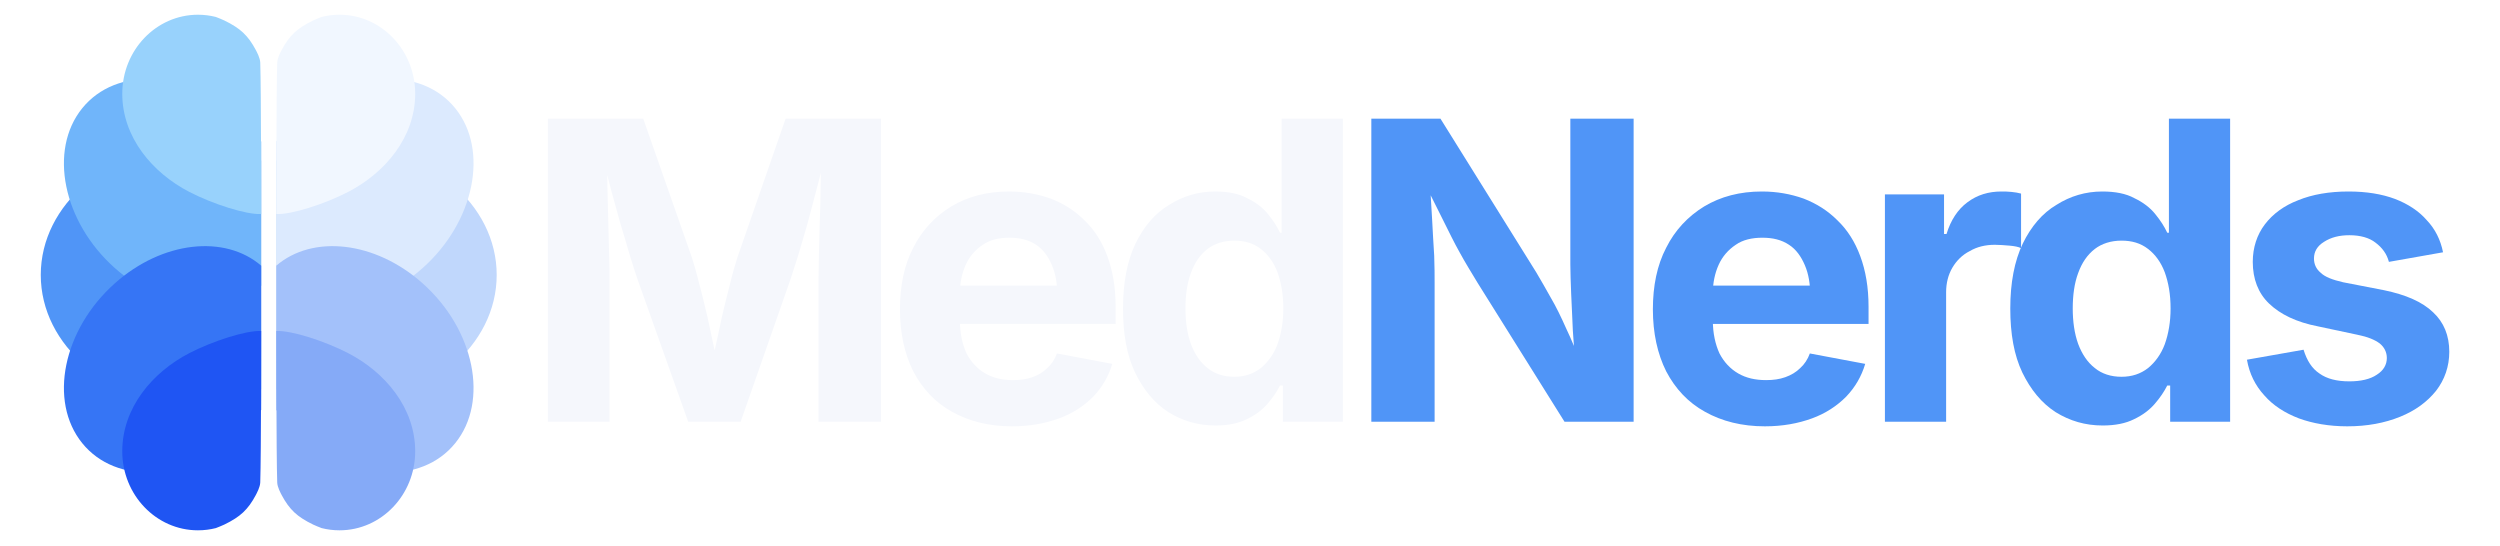
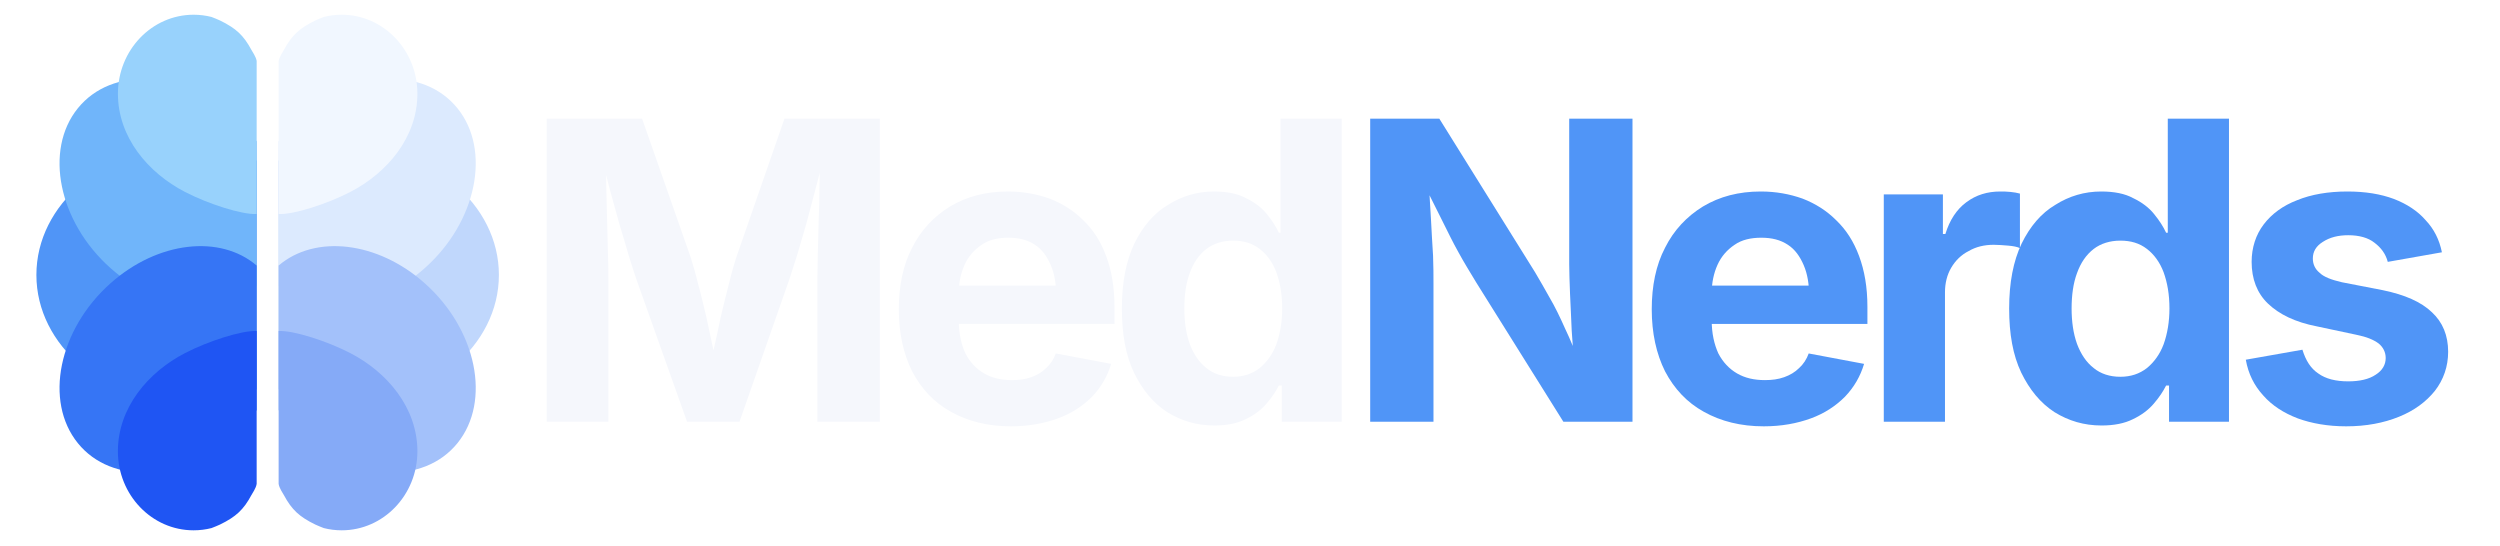
<svg xmlns="http://www.w3.org/2000/svg" width="100%" height="100%" viewBox="0 0 1321 288" version="1.1" xml:space="preserve" style="fill-rule:evenodd;clip-rule:evenodd;stroke-linecap:round;stroke-linejoin:round;stroke-miterlimit:1.5;">
-   <rect id="MedNerds---horizontal---dunkel" x="0.851" y="0" width="1320" height="288" style="fill:none;" />
+   <rect id="MedNerds---horizontal---dunkel" x="0.278" y="0" width="1320" height="288" style="fill:none;" />
  <g id="Logo-Hirn">
    <g id="Rechts">
-       <path d="M146.045,205.674c10.898,4.696 23.233,7.345 36.294,7.345c44.214,0 80.11,-30.354 80.11,-67.742c0,-37.387 -35.896,-67.741 -80.11,-67.741c-13.061,-0 -25.396,2.648 -36.294,7.345l-0,120.793Z" style="fill:#c0d7fc;" />
-       <path d="M145.978,74.787c3.498,-4.781 7.594,-9.319 12.259,-13.471c27.478,-24.452 64.359,-26.298 82.307,-4.12c17.948,22.177 10.211,60.034 -17.267,84.486c-25.126,22.359 -58.114,25.817 -77.299,9.289l-0,-76.184Z" style="fill:#dceafe;stroke:#2665fd;stroke-opacity:0;stroke-width:0.26px;" />
-       <path d="M146.48,33.068c-0.495,14.487 -0.484,80.023 -0.484,80.023c7.899,0.416 25.705,-5.345 37.929,-11.665c19.506,-10.084 35.464,-28.866 35.464,-51.904c0,-23.037 -17.92,-41.74 -39.993,-41.74c-3.256,-0 -6.421,0.406 -9.451,1.174c-1.524,0.587 -3.207,1.263 -4.47,1.856c-1.982,0.928 -4.097,2.124 -5.752,3.194c-1.471,0.953 -2.891,2.023 -4.174,3.228c-1.283,1.204 -2.467,2.565 -3.525,4.001c-1.098,1.49 -2.257,3.426 -3.061,4.938c-0.701,1.318 -2.4,4.441 -2.483,6.895Z" style="fill:#f1f7ff;" />
-       <path d="M145.978,216.573c3.498,4.782 7.594,9.32 12.259,13.471c27.478,24.452 64.359,26.299 82.307,4.121c17.948,-22.178 10.211,-60.035 -17.267,-84.487c-25.126,-22.358 -58.114,-25.816 -77.299,-9.288l-0,76.183Z" style="fill:#a3c1fa;stroke:#2665fd;stroke-opacity:0;stroke-width:0.26px;" />
-       <path d="M146.48,254.932c-0.495,-14.487 -0.484,-80.023 -0.484,-80.023c7.899,-0.416 25.705,5.345 37.929,11.665c19.506,10.084 35.464,28.866 35.464,51.904c0,23.037 -17.92,41.74 -39.993,41.74c-3.256,0 -6.421,-0.406 -9.451,-1.174c-1.524,-0.587 -3.207,-1.263 -4.47,-1.856c-1.982,-0.928 -4.097,-2.124 -5.752,-3.194c-1.471,-0.953 -2.891,-2.023 -4.174,-3.228c-1.283,-1.204 -2.467,-2.565 -3.525,-4.001c-1.098,-1.49 -2.257,-3.426 -3.061,-4.938c-0.701,-1.318 -2.4,-4.441 -2.483,-6.895Z" style="fill:#85aaf7;" />
+       <path d="M147.225,205.68l0,-120.805c10.895,-4.693 23.226,-7.339 36.281,-7.339c44.214,-0 80.11,30.354 80.11,67.741c0,37.388 -35.896,67.742 -80.11,67.742c-13.055,0 -25.386,-2.646 -36.281,-7.339Z" style="fill:#c0d7fc;" />
+       <path d="M147.225,74.658c3.474,-4.725 7.564,-9.235 12.179,-13.342c27.478,-24.452 64.359,-26.298 82.307,-4.12c17.948,22.177 10.211,60.034 -17.267,84.486c-25.091,22.328 -58.021,25.807 -77.219,9.358l0,-76.382Z" style="fill:#dceafe;stroke:#2665fd;stroke-opacity:0;stroke-width:0.26px;" />
+       <path d="M147.225,113.094l0,-80.728c0.368,-2.32 2.269,-4.998 2.905,-6.193c0.804,-1.512 1.963,-3.448 3.061,-4.938c1.058,-1.436 2.242,-2.797 3.525,-4.001c1.283,-1.205 2.702,-2.275 4.174,-3.228c1.654,-1.07 3.77,-2.266 5.751,-3.194c1.264,-0.593 2.947,-1.269 4.471,-1.856c3.03,-0.768 6.195,-1.174 9.451,-1.174c22.073,-0 39.993,18.703 39.993,41.74c0,23.038 -15.958,41.82 -35.464,51.904c-12.192,6.304 -29.937,12.051 -37.867,11.668Z" style="fill:#f1f7ff;" />
+       <path d="M147.225,216.683l0,-76.363c19.198,-16.448 52.128,-12.969 77.219,9.358c27.478,24.452 35.215,62.309 17.267,84.487c-17.948,22.178 -54.829,20.331 -82.307,-4.121c-4.629,-4.119 -8.699,-8.619 -12.179,-13.361Z" style="fill:#a3c1fa;stroke:#2665fd;stroke-opacity:0;stroke-width:0.26px;" />
+       <path d="M147.225,174.906c7.93,-0.383 25.675,5.364 37.867,11.668c19.506,10.084 35.464,28.866 35.464,51.904c0,23.037 -17.92,41.74 -39.993,41.74c-3.256,0 -6.421,-0.406 -9.451,-1.174c-1.524,-0.587 -3.207,-1.263 -4.471,-1.856c-1.981,-0.928 -4.097,-2.124 -5.751,-3.194c-1.472,-0.953 -2.891,-2.023 -4.174,-3.228c-1.283,-1.204 -2.467,-2.565 -3.525,-4.001c-1.098,-1.49 -2.257,-3.426 -3.061,-4.938c-0.631,-1.186 -2.537,-3.782 -2.905,-6.126l0,-80.795Z" style="fill:#85aaf7;" />
    </g>
    <g id="Links">
-       <path d="M137.949,205.674c-10.898,4.696 -23.233,7.345 -36.294,7.345c-44.214,0 -80.11,-30.354 -80.11,-67.742c0,-37.387 35.896,-67.741 80.11,-67.741c13.061,-0 25.396,2.648 36.294,7.345l0,120.793Z" style="fill:#5095f7;" />
-       <path d="M138.017,74.787c-3.498,-4.781 -7.595,-9.319 -12.26,-13.471c-27.478,-24.452 -64.358,-26.298 -82.306,-4.12c-17.949,22.177 -10.211,60.034 17.267,84.486c25.126,22.359 58.113,25.817 77.299,9.289l-0,-76.184Z" style="fill:#70b5fa;stroke:#2665fd;stroke-opacity:0;stroke-width:0.26px;" />
-       <path d="M137.515,33.068c0.494,14.487 0.483,80.023 0.483,80.023c-7.899,0.416 -25.705,-5.345 -37.929,-11.665c-19.506,-10.084 -35.464,-28.866 -35.464,-51.904c0,-23.037 17.921,-41.74 39.994,-41.74c3.255,-0 6.42,0.406 9.451,1.174c1.523,0.587 3.206,1.263 4.47,1.856c1.981,0.928 4.097,2.124 5.751,3.194c1.472,0.953 2.891,2.023 4.174,3.228c1.284,1.204 2.467,2.565 3.525,4.001c1.098,1.49 2.258,3.426 3.061,4.938c0.701,1.318 2.4,4.441 2.484,6.895Z" style="fill:#98d2fc;" />
-       <path d="M138.017,216.573c-3.498,4.782 -7.595,9.32 -12.26,13.471c-27.478,24.452 -64.358,26.299 -82.306,4.121c-17.949,-22.178 -10.211,-60.035 17.267,-84.487c25.126,-22.358 58.113,-25.816 77.299,-9.288l-0,76.183Z" style="fill:#3675f5;stroke:#2665fd;stroke-opacity:0;stroke-width:0.26px;" />
-       <path d="M137.515,254.932c0.494,-14.487 0.483,-80.023 0.483,-80.023c-7.899,-0.416 -25.705,5.345 -37.929,11.665c-19.506,10.084 -35.464,28.866 -35.464,51.904c0,23.037 17.921,41.74 39.994,41.74c3.255,0 6.42,-0.406 9.451,-1.174c1.523,-0.587 3.206,-1.263 4.47,-1.856c1.981,-0.928 4.097,-2.124 5.751,-3.194c1.472,-0.953 2.891,-2.023 4.174,-3.228c1.284,-1.204 2.467,-2.565 3.525,-4.001c1.098,-1.49 2.258,-3.426 3.061,-4.938c0.701,-1.318 2.4,-4.441 2.484,-6.895Z" style="fill:#1f55f3;" />
+       <path d="M135.622,205.68c-10.895,4.693 -23.225,7.339 -36.281,7.339c-44.214,0 -80.11,-30.354 -80.11,-67.742c0,-37.387 35.896,-67.741 80.11,-67.741c13.056,-0 25.386,2.646 36.281,7.339l0,120.805Z" style="fill:#5095f7;" />
+       <path d="M135.622,74.716l0,76.324c-19.197,16.449 -52.127,12.97 -77.218,-9.358c-27.478,-24.452 -35.216,-62.309 -17.267,-84.486c17.948,-22.178 54.828,-20.332 82.306,4.12c4.637,4.127 8.695,8.65 12.179,13.4Z" style="fill:#70b5fa;stroke:#2665fd;stroke-opacity:0;stroke-width:0.26px;" />
+       <path d="M135.622,113.095c-7.939,0.373 -25.666,-5.37 -37.848,-11.669c-19.506,-10.084 -35.464,-28.866 -35.464,-51.904c0,-23.037 17.92,-41.74 39.993,-41.74c3.256,-0 6.421,0.406 9.451,1.174c1.524,0.587 3.207,1.263 4.471,1.856c1.981,0.928 4.097,2.124 5.751,3.194c1.472,0.953 2.891,2.023 4.174,3.228c1.283,1.204 2.467,2.565 3.525,4.001c1.098,1.49 2.257,3.426 3.061,4.938c0.621,1.168 2.477,3.702 2.886,6.017l0,80.905Z" style="fill:#98d2fc;" />
+       <path d="M135.622,216.683c-3.48,4.742 -7.549,9.242 -12.179,13.361c-27.478,24.452 -64.358,26.299 -82.306,4.121c-17.949,-22.178 -10.211,-60.035 17.267,-84.487c25.092,-22.328 58.021,-25.809 77.218,-9.358l0,76.363Z" style="fill:#3675f5;stroke:#2665fd;stroke-opacity:0;stroke-width:0.26px;" />
+       <path d="M135.622,174.907l0,80.782c-0.367,2.347 -2.272,4.95 -2.904,6.138c-0.804,1.512 -1.964,3.448 -3.062,4.938c-1.058,1.436 -2.241,2.797 -3.525,4.001c-1.283,1.205 -2.702,2.275 -4.174,3.228c-1.654,1.07 -3.77,2.266 -5.751,3.194c-1.264,0.593 -2.947,1.269 -4.47,1.856c-3.031,0.768 -6.196,1.174 -9.451,1.174c-22.073,0 -39.994,-18.703 -39.994,-41.74c0,-23.038 15.958,-41.82 35.464,-51.904c12.183,-6.299 29.929,-12.041 37.867,-11.667Z" style="fill:#1f55f3;" />
    </g>
  </g>
-   <g transform="matrix(12.4491,0,0,12.4491,-11900.6,-1427.03)">
+   <g transform="matrix(12.4491,0,0,12.4491,-11901.2,-1427.03)">
    <g transform="matrix(17.6719,0,0,17.6719,978.029,132.53)">
      <path d="M0.066,-0l-0,-0.728l0.229,0l0.117,0.334c0.005,0.016 0.011,0.036 0.017,0.061c0.007,0.025 0.013,0.051 0.02,0.08c0.006,0.029 0.012,0.057 0.018,0.084c0.006,0.026 0.01,0.05 0.014,0.07l-0.029,-0c0.004,-0.02 0.009,-0.043 0.014,-0.07c0.006,-0.026 0.012,-0.054 0.018,-0.083c0.007,-0.029 0.013,-0.055 0.02,-0.081c0.006,-0.025 0.012,-0.045 0.017,-0.061l0.116,-0.334l0.229,0l0,0.728l-0.15,-0l0,-0.343c0,-0.016 0.001,-0.036 0.001,-0.059c0.001,-0.024 0.001,-0.05 0.002,-0.077c0.001,-0.028 0.002,-0.055 0.002,-0.083c0.001,-0.028 0.001,-0.054 0.001,-0.079l0.01,-0c-0.006,0.027 -0.013,0.055 -0.021,0.084c-0.007,0.028 -0.015,0.056 -0.022,0.083c-0.008,0.027 -0.015,0.052 -0.022,0.075c-0.007,0.022 -0.013,0.041 -0.018,0.056l-0.12,0.343l-0.126,-0l-0.122,-0.343c-0.005,-0.015 -0.011,-0.033 -0.018,-0.056c-0.006,-0.022 -0.014,-0.047 -0.022,-0.074c-0.007,-0.026 -0.015,-0.054 -0.023,-0.083c-0.007,-0.029 -0.015,-0.057 -0.022,-0.085l0.012,-0c0,0.023 0.001,0.049 0.001,0.077c0.001,0.027 0.003,0.136 0.004,0.16c0.001,0.024 0.001,0.045 0.001,0.061l-0,0.343l-0.148,-0Z" style="fill:#f5f7fc;fill-rule:nonzero;" />
    </g>
    <g transform="matrix(17.6719,0,0,17.6719,993.432,132.53)">
      <path d="M0.309,0.011c-0.055,-0 -0.103,-0.012 -0.144,-0.035c-0.04,-0.022 -0.071,-0.055 -0.093,-0.097c-0.021,-0.042 -0.032,-0.092 -0.032,-0.149c-0,-0.056 0.01,-0.106 0.032,-0.148c0.021,-0.042 0.052,-0.075 0.091,-0.099c0.04,-0.024 0.086,-0.036 0.139,-0.036c0.036,0 0.069,0.006 0.1,0.017c0.031,0.012 0.058,0.029 0.081,0.052c0.024,0.023 0.042,0.051 0.055,0.086c0.013,0.035 0.02,0.075 0.02,0.122l-0,0.041l-0.458,0l-0,-0.092l0.387,0l-0.069,0.025c0,-0.029 -0.004,-0.053 -0.013,-0.074c-0.009,-0.021 -0.021,-0.038 -0.038,-0.049c-0.018,-0.012 -0.039,-0.017 -0.064,-0.017c-0.025,-0 -0.047,0.005 -0.064,0.017c-0.018,0.012 -0.032,0.028 -0.041,0.048c-0.009,0.02 -0.014,0.043 -0.014,0.068l0,0.065c0,0.032 0.006,0.058 0.016,0.08c0.011,0.021 0.026,0.037 0.045,0.048c0.019,0.011 0.041,0.016 0.067,0.016c0.017,0 0.032,-0.002 0.046,-0.007c0.014,-0.005 0.026,-0.012 0.036,-0.022c0.01,-0.009 0.018,-0.021 0.023,-0.035l0.133,0.025c-0.009,0.03 -0.024,0.056 -0.046,0.079c-0.022,0.022 -0.049,0.04 -0.082,0.052c-0.033,0.012 -0.07,0.019 -0.113,0.019Z" style="fill:#f5f7fc;fill-rule:nonzero;" />
    </g>
    <g transform="matrix(17.6719,0,0,17.6719,1002.9,132.53)">
      <path d="M0.262,0.009c-0.042,0 -0.079,-0.011 -0.113,-0.032c-0.034,-0.022 -0.06,-0.054 -0.08,-0.095c-0.02,-0.042 -0.029,-0.093 -0.029,-0.154c-0,-0.062 0.01,-0.114 0.03,-0.156c0.02,-0.041 0.047,-0.073 0.081,-0.093c0.033,-0.021 0.07,-0.032 0.11,-0.032c0.031,0 0.057,0.005 0.077,0.016c0.021,0.01 0.038,0.023 0.05,0.038c0.013,0.016 0.022,0.03 0.029,0.045l0.004,-0l0,-0.274l0.147,0l-0,0.728l-0.144,0l-0,-0.087l-0.007,-0c-0.007,0.014 -0.017,0.029 -0.03,0.044c-0.013,0.015 -0.029,0.027 -0.05,0.037c-0.02,0.01 -0.045,0.015 -0.075,0.015Zm0.045,-0.117c0.025,-0 0.046,-0.007 0.064,-0.021c0.017,-0.014 0.031,-0.033 0.04,-0.057c0.009,-0.025 0.014,-0.054 0.014,-0.086c-0,-0.034 -0.005,-0.062 -0.014,-0.087c-0.009,-0.024 -0.023,-0.043 -0.04,-0.056c-0.018,-0.014 -0.039,-0.02 -0.064,-0.02c-0.025,-0 -0.047,0.007 -0.064,0.02c-0.018,0.014 -0.031,0.033 -0.04,0.058c-0.009,0.024 -0.013,0.053 -0.013,0.085c-0,0.031 0.004,0.06 0.013,0.085c0.009,0.024 0.022,0.044 0.04,0.058c0.017,0.014 0.039,0.021 0.064,0.021Z" style="fill:#f5f7fc;fill-rule:nonzero;" />
    </g>
    <g transform="matrix(17.6719,0,0,17.6719,1012.98,132.53)">
      <path d="M0.066,-0l-0,-0.728l0.166,0l0.23,0.369c0.011,0.019 0.023,0.039 0.035,0.061c0.013,0.022 0.025,0.047 0.037,0.074c0.013,0.027 0.025,0.057 0.038,0.091l-0.015,0c-0.003,-0.027 -0.005,-0.056 -0.007,-0.086c-0.001,-0.031 -0.003,-0.06 -0.004,-0.088c-0.001,-0.028 -0.002,-0.052 -0.002,-0.071l0,-0.35l0.152,0l0,0.728l-0.166,-0l-0.209,-0.334c-0.015,-0.025 -0.03,-0.049 -0.043,-0.073c-0.013,-0.023 -0.026,-0.05 -0.04,-0.078c-0.015,-0.029 -0.031,-0.063 -0.051,-0.102l0.019,-0c0.002,0.035 0.004,0.068 0.006,0.101c0.002,0.032 0.003,0.061 0.005,0.087c0.001,0.027 0.001,0.048 0.001,0.065l0,0.334l-0.152,0Z" style="fill:#5095f7;fill-rule:nonzero;" />
    </g>
    <g transform="matrix(17.6719,0,0,17.6719,1025.39,132.53)">
      <path d="M0.309,0.011c-0.055,-0 -0.103,-0.012 -0.144,-0.035c-0.04,-0.022 -0.071,-0.055 -0.093,-0.097c-0.021,-0.042 -0.032,-0.092 -0.032,-0.149c-0,-0.056 0.01,-0.106 0.032,-0.148c0.021,-0.042 0.052,-0.075 0.091,-0.099c0.04,-0.024 0.086,-0.036 0.139,-0.036c0.036,0 0.069,0.006 0.1,0.017c0.031,0.012 0.058,0.029 0.081,0.052c0.024,0.023 0.042,0.051 0.055,0.086c0.013,0.035 0.02,0.075 0.02,0.122l-0,0.041l-0.458,0l-0,-0.092l0.387,0l-0.069,0.025c0,-0.029 -0.004,-0.053 -0.013,-0.074c-0.009,-0.021 -0.021,-0.038 -0.038,-0.049c-0.018,-0.012 -0.039,-0.017 -0.064,-0.017c-0.025,-0 -0.047,0.005 -0.064,0.017c-0.018,0.012 -0.032,0.028 -0.041,0.048c-0.009,0.02 -0.014,0.043 -0.014,0.068l0,0.065c0,0.032 0.006,0.058 0.016,0.08c0.011,0.021 0.026,0.037 0.045,0.048c0.019,0.011 0.041,0.016 0.067,0.016c0.017,0 0.032,-0.002 0.046,-0.007c0.014,-0.005 0.026,-0.012 0.036,-0.022c0.01,-0.009 0.018,-0.021 0.023,-0.035l0.133,0.025c-0.009,0.03 -0.024,0.056 -0.046,0.079c-0.022,0.022 -0.049,0.04 -0.082,0.052c-0.033,0.012 -0.07,0.019 -0.113,0.019Z" style="fill:#5095f7;fill-rule:nonzero;" />
    </g>
    <g transform="matrix(17.6719,0,0,17.6719,1034.85,132.53)">
      <path d="M0.062,-0l0,-0.546l0.142,0l0,0.095l0.006,0c0.01,-0.033 0.027,-0.059 0.05,-0.076c0.024,-0.018 0.051,-0.026 0.082,-0.026c0.007,-0 0.015,0 0.024,0.001c0.009,0.001 0.016,0.002 0.023,0.004l0,0.131c-0.006,-0.003 -0.016,-0.005 -0.028,-0.006c-0.013,-0.001 -0.024,-0.002 -0.035,-0.002c-0.023,0 -0.043,0.005 -0.06,0.015c-0.018,0.009 -0.032,0.023 -0.042,0.04c-0.01,0.017 -0.015,0.037 -0.015,0.059l-0,0.311l-0.147,0Z" style="fill:#5095f7;fill-rule:nonzero;" />
    </g>
    <g transform="matrix(17.6719,0,0,17.6719,1040.56,132.53)">
      <path d="M0.262,0.009c-0.042,0 -0.079,-0.011 -0.113,-0.032c-0.034,-0.022 -0.06,-0.054 -0.08,-0.095c-0.02,-0.042 -0.029,-0.093 -0.029,-0.154c-0,-0.062 0.01,-0.114 0.03,-0.156c0.02,-0.041 0.047,-0.073 0.081,-0.093c0.033,-0.021 0.07,-0.032 0.11,-0.032c0.031,0 0.057,0.005 0.077,0.016c0.021,0.01 0.038,0.023 0.05,0.038c0.013,0.016 0.022,0.03 0.029,0.045l0.004,-0l0,-0.274l0.147,0l-0,0.728l-0.144,0l-0,-0.087l-0.007,-0c-0.007,0.014 -0.017,0.029 -0.03,0.044c-0.013,0.015 -0.029,0.027 -0.05,0.037c-0.02,0.01 -0.045,0.015 -0.075,0.015Zm0.045,-0.117c0.025,-0 0.046,-0.007 0.064,-0.021c0.017,-0.014 0.031,-0.033 0.04,-0.057c0.009,-0.025 0.014,-0.054 0.014,-0.086c-0,-0.034 -0.005,-0.062 -0.014,-0.087c-0.009,-0.024 -0.023,-0.043 -0.04,-0.056c-0.018,-0.014 -0.039,-0.02 -0.064,-0.02c-0.025,-0 -0.047,0.007 -0.064,0.02c-0.018,0.014 -0.031,0.033 -0.04,0.058c-0.009,0.024 -0.013,0.053 -0.013,0.085c-0,0.031 0.004,0.06 0.013,0.085c0.009,0.024 0.022,0.044 0.04,0.058c0.017,0.014 0.039,0.021 0.064,0.021Z" style="fill:#5095f7;fill-rule:nonzero;" />
    </g>
    <g transform="matrix(17.6719,0,0,17.6719,1050.64,132.53)">
      <path d="M0.279,0.011c-0.044,-0 -0.083,-0.007 -0.116,-0.019c-0.034,-0.013 -0.062,-0.031 -0.083,-0.055c-0.022,-0.024 -0.036,-0.052 -0.042,-0.086l0.136,-0.024c0.008,0.026 0.02,0.045 0.038,0.057c0.018,0.013 0.042,0.019 0.072,0.019c0.027,0 0.05,-0.005 0.066,-0.016c0.016,-0.01 0.024,-0.024 0.024,-0.04c0,-0.014 -0.006,-0.026 -0.017,-0.035c-0.012,-0.009 -0.029,-0.016 -0.054,-0.021l-0.094,-0.02c-0.052,-0.01 -0.091,-0.029 -0.118,-0.055c-0.026,-0.025 -0.039,-0.059 -0.039,-0.1c0,-0.034 0.01,-0.065 0.029,-0.09c0.019,-0.025 0.046,-0.045 0.08,-0.058c0.034,-0.014 0.075,-0.021 0.121,-0.021c0.043,0 0.08,0.006 0.112,0.018c0.031,0.012 0.057,0.029 0.076,0.051c0.02,0.021 0.033,0.047 0.039,0.077l-0.13,0.023c-0.005,-0.019 -0.016,-0.034 -0.032,-0.046c-0.015,-0.012 -0.037,-0.018 -0.063,-0.018c-0.024,0 -0.044,0.005 -0.061,0.016c-0.016,0.01 -0.024,0.023 -0.024,0.04c-0,0.013 0.005,0.025 0.016,0.034c0.01,0.01 0.028,0.017 0.054,0.023l0.098,0.019c0.053,0.011 0.092,0.028 0.118,0.053c0.026,0.024 0.039,0.056 0.039,0.095c-0,0.035 -0.011,0.067 -0.032,0.094c-0.021,0.026 -0.049,0.047 -0.086,0.062c-0.037,0.015 -0.079,0.023 -0.127,0.023Z" style="fill:#5095f7;fill-rule:nonzero;" />
    </g>
  </g>
</svg>
